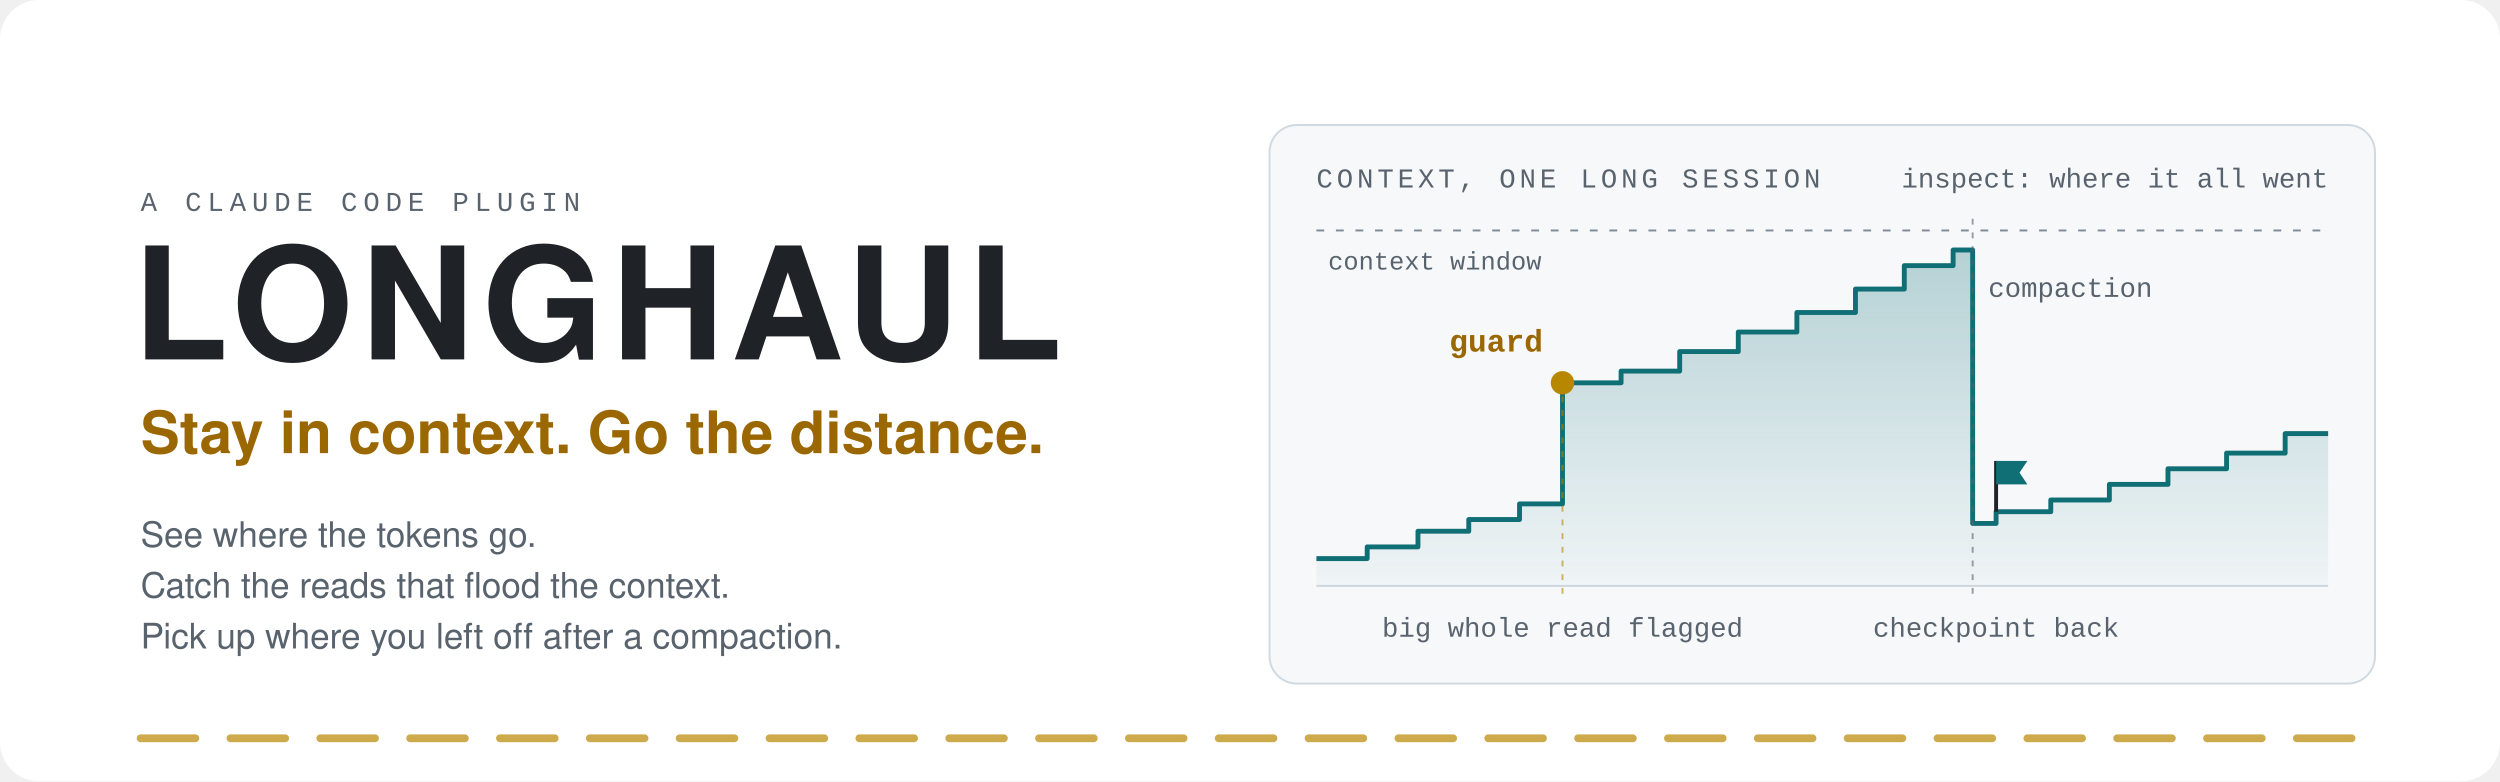
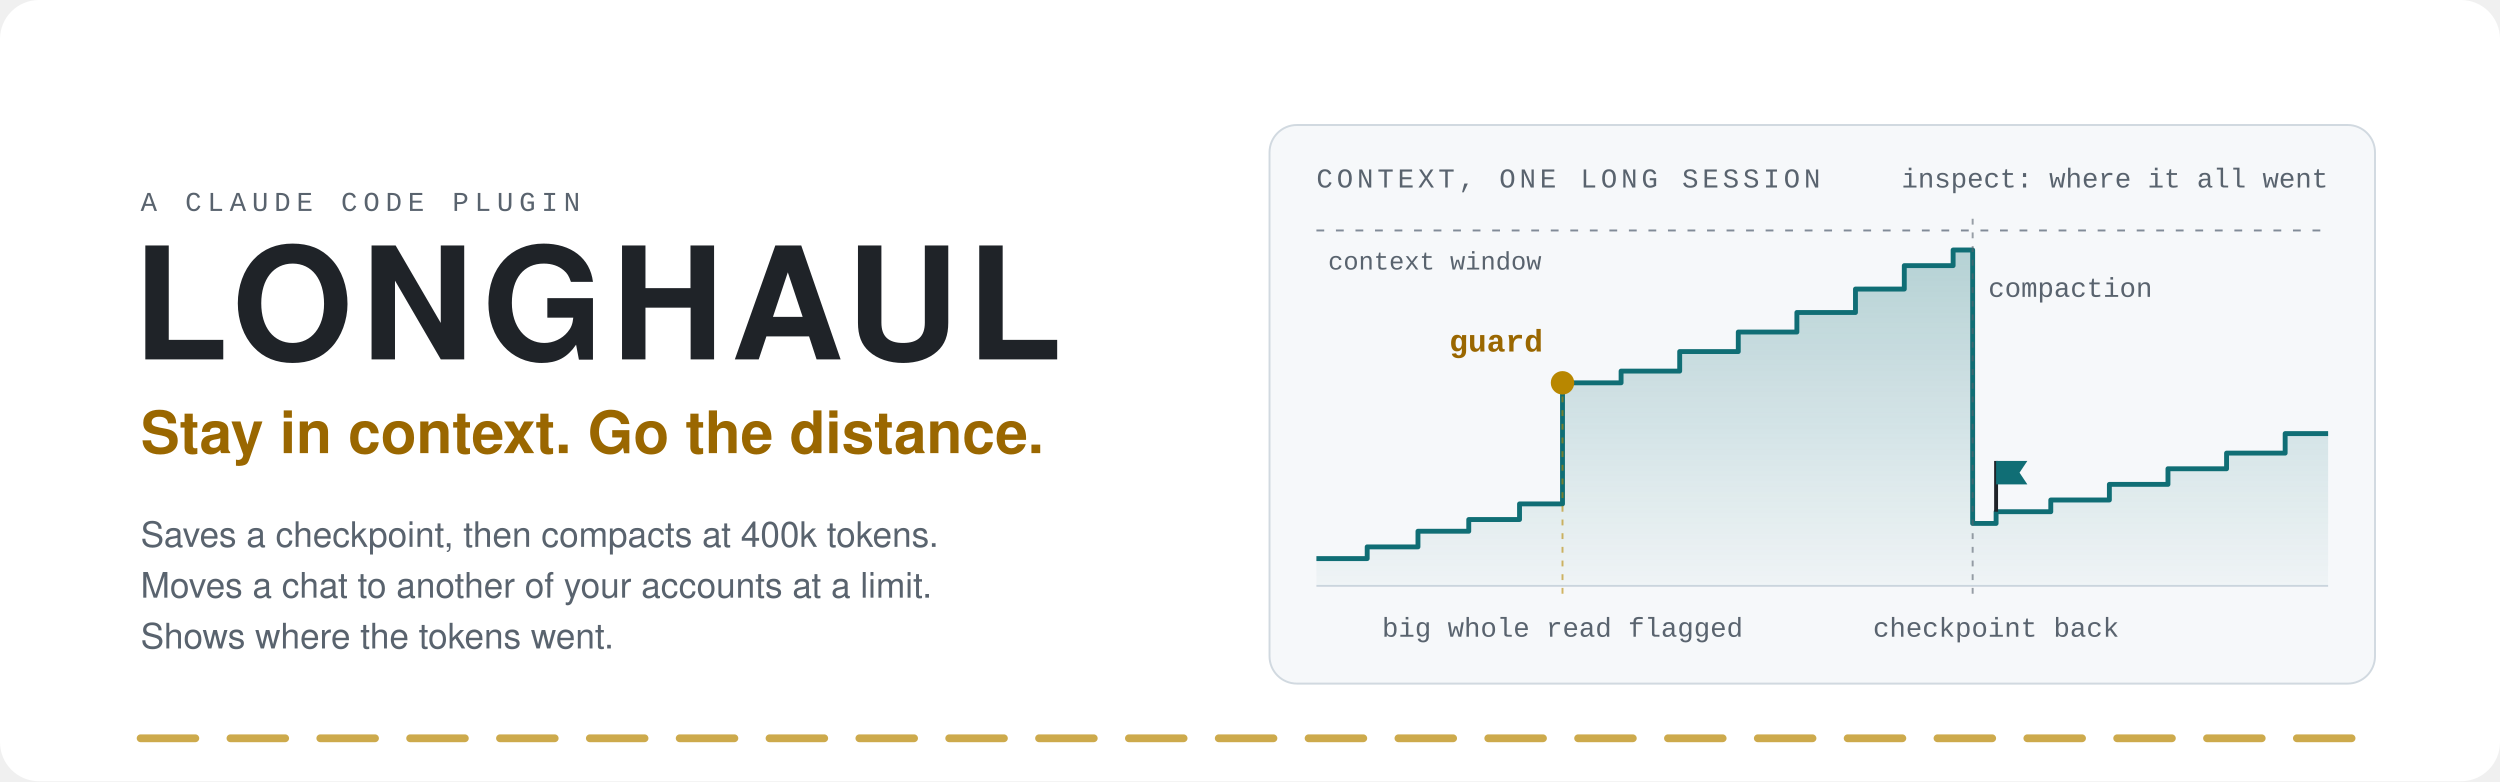
<svg xmlns="http://www.w3.org/2000/svg" width="1280" height="400" viewBox="0 0 1280 400" role="img" aria-labelledby="title desc">
  <defs>
    <linearGradient id="fill" x1="0" y1="0" x2="0" y2="1">
      <stop offset="0" stop-color="#106E75" stop-opacity="0.28" />
      <stop offset="1" stop-color="#106E75" stop-opacity="0.03" />
    </linearGradient>
  </defs>
  <style>
    .sans { font-family: -apple-system, BlinkMacSystemFont, "Segoe UI", Helvetica, Arial, sans-serif; }
    .mono { font-family: ui-monospace, SFMono-Regular, Menlo, Consolas, "Liberation Mono", monospace; }
  </style>
  <rect width="1280" height="400" rx="20" fill="#FFFFFF" />
  <text x="72" y="108" class="mono" font-size="14" letter-spacing="3" fill="#59636E">A CLAUDE CODE PLUGIN</text>
  <text x="68" y="184" class="sans" font-size="80" font-weight="800" letter-spacing="4" fill="#1F2328">LONGHAUL</text>
  <text x="72" y="232" class="sans" font-size="30" font-weight="600" fill="#9A6700">Stay in context. Go the distance.</text>
  <text class="sans" font-size="18" fill="#59636E">
-     <tspan x="72" y="280">See where the tokens go.</tspan>
-     <tspan x="72" y="306">Catch the reads that flood the context.</tspan>
-     <tspan x="72" y="332">Pick up where you left off after a compaction.</tspan>
+     <tspan x="72" y="280">Saves a checkpoint, then compacts at 400k tokens.</tspan>
+     <tspan x="72" y="306">Moves a chat to another of your accounts at a limit.</tspan>
+     <tspan x="72" y="332">Shows where the tokens went.</tspan>
  </text>
  <rect x="650" y="64" width="566" height="286" rx="14" fill="#F6F8FA" stroke="#D1D9E0" />
  <text x="674" y="96" class="mono" font-size="14" letter-spacing="2" fill="#59636E">CONTEXT, ONE LONG SESSION</text>
  <line x1="674" y1="118" x2="1192" y2="118" stroke="#818B98" stroke-dasharray="4 6" />
  <text x="680" y="138" class="mono" font-size="13" fill="#59636E">context window</text>
  <line x1="674" y1="300" x2="1192" y2="300" stroke="#D1D9E0" />
  <path d="M674 300V286H700V280H726V272H752V266H778V258H800V196H830V190H860V180H890V170H920V160H950V148H975V136H1000V128H1010V268H1022V262H1050V256H1080V248H1110V240H1140V232H1170V222H1192V300Z" fill="url(#fill)" />
  <path d="M674 286H700V280H726V272H752V266H778V258H800V196H830V190H860V180H890V170H920V160H950V148H975V136H1000V128H1010V268H1022V262H1050V256H1080V248H1110V240H1140V232H1170V222H1192" fill="none" stroke="#106E75" stroke-width="2.5" stroke-linejoin="round" />
  <line x1="800" y1="196" x2="800" y2="306" stroke="#B88700" stroke-opacity="0.6" stroke-dasharray="3 4" />
  <circle cx="800" cy="196" r="6" fill="#B88700" />
  <text x="790" y="180" text-anchor="end" class="mono" font-size="16" font-weight="700" fill="#9A6700">guard</text>
  <text x="800" y="326" text-anchor="middle" class="mono" font-size="14" fill="#59636E">big whole read flagged</text>
  <line x1="1010" y1="112" x2="1010" y2="306" stroke="#59636E" stroke-opacity="0.6" stroke-dasharray="3 4" />
  <path d="M1022 262V236" stroke="#1F2328" stroke-width="2" />
  <path d="M1022 236H1038L1034 242L1038 248H1022Z" fill="#106E75" />
  <text x="1018" y="152" class="mono" font-size="14" fill="#59636E">compaction</text>
  <text x="1022" y="326" text-anchor="middle" class="mono" font-size="14" fill="#59636E">checkpoint back</text>
  <text x="1192" y="96" text-anchor="end" class="mono" font-size="14" fill="#59636E">inspect: where it all went</text>
  <line x1="72" y1="378" x2="1208" y2="378" stroke="#B88700" stroke-opacity="0.7" stroke-width="4" stroke-dasharray="28 18" stroke-linecap="round" />
</svg>
